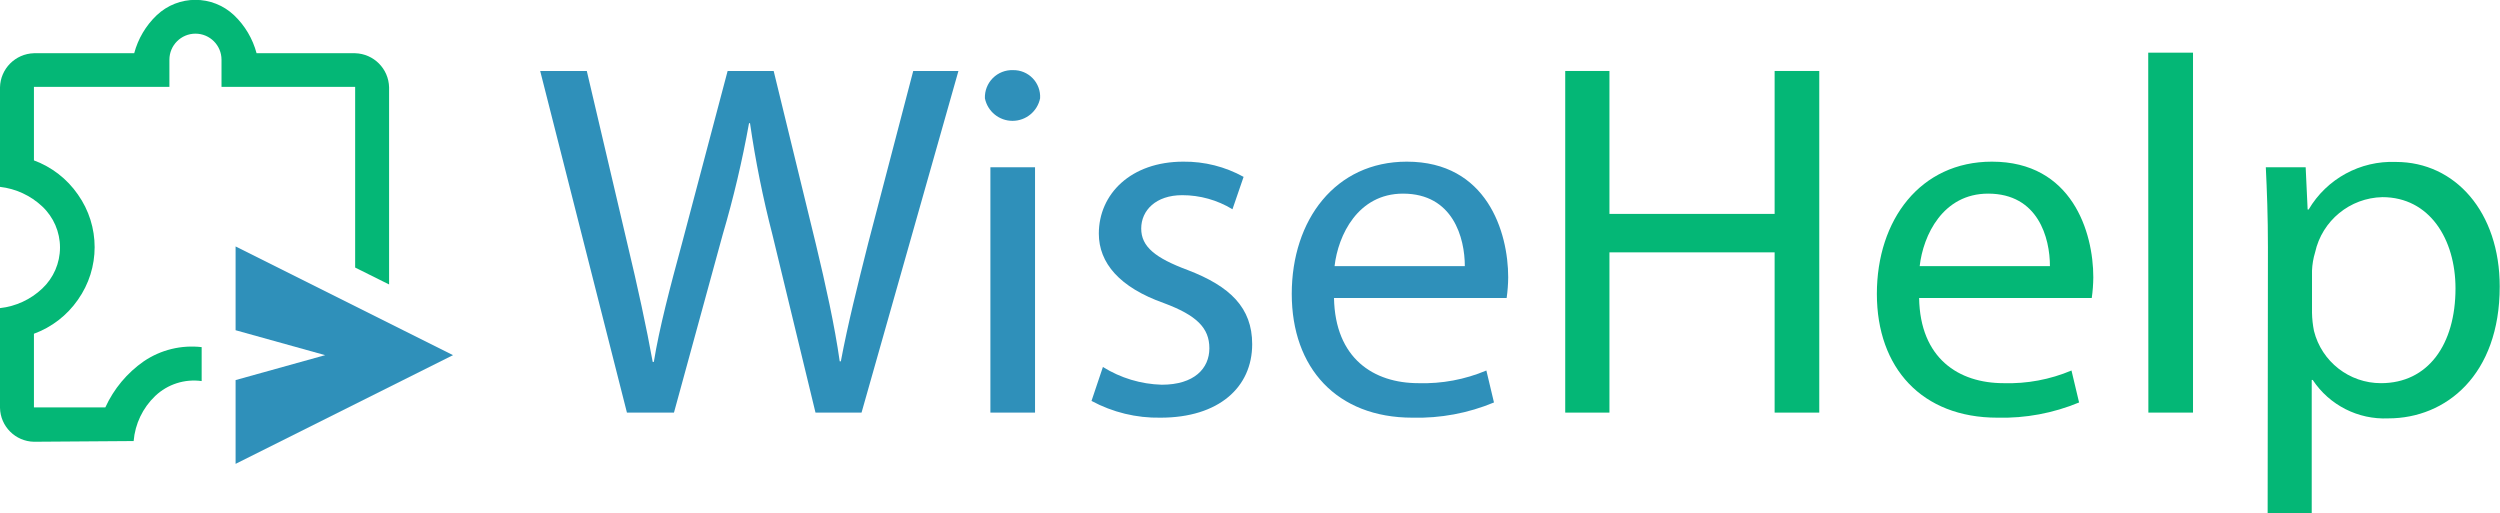
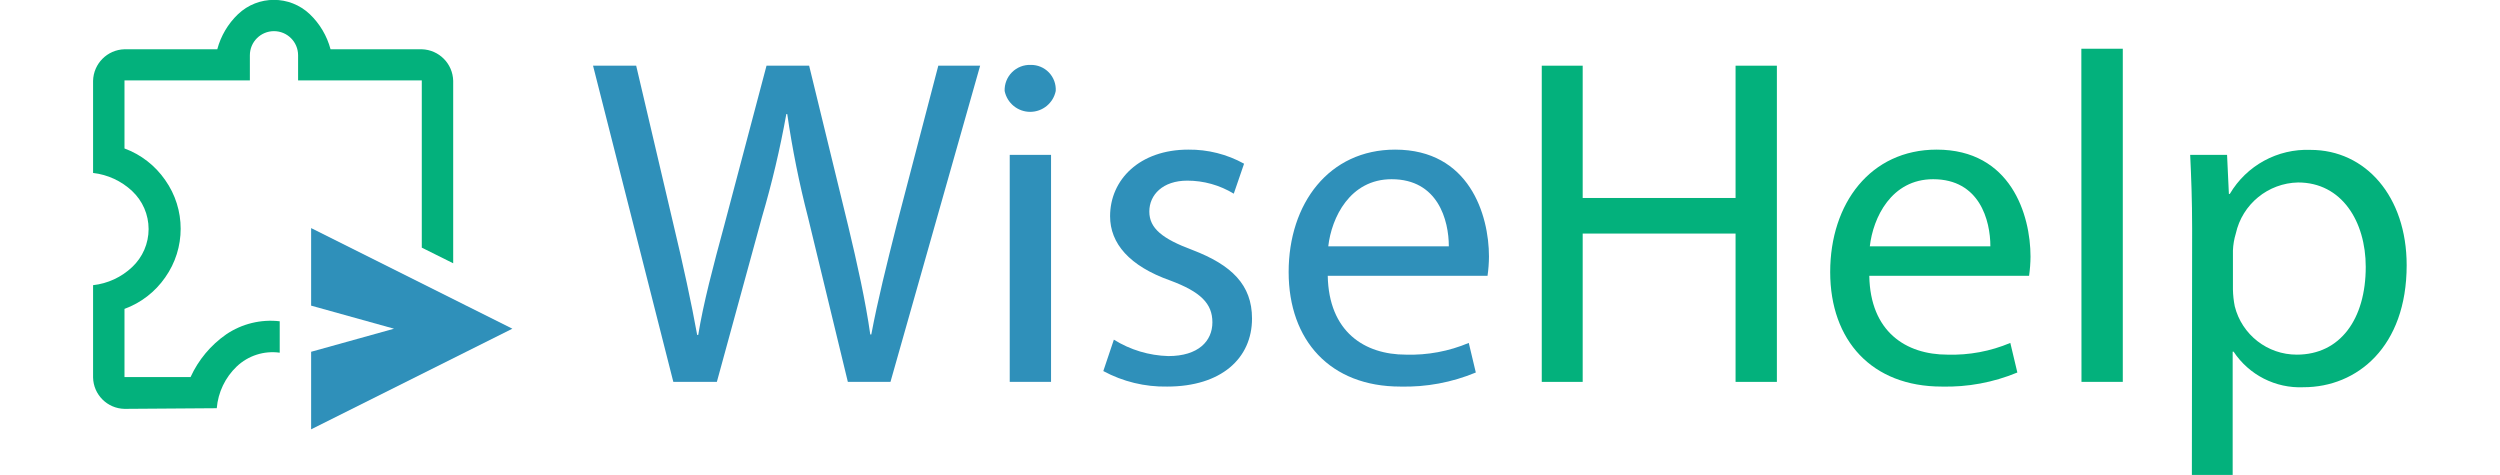
- <svg xmlns="http://www.w3.org/2000/svg" id="Layer_2" data-name="Layer 2" viewBox="0 0 177.53 36.42">
+ <svg xmlns="http://www.w3.org/2000/svg" width="158" height="30" id="Layer_2" data-name="Layer 2" viewBox="0 0 177.53 36.42">
  <defs>
-     <style>.cls-1{fill:#2f90ba;}.cls-2{fill:#04b776;}</style>
+     <style>.cls-1{fill:#2f90ba;}.cls-2{fill:#03B17C;}</style>
  </defs>
  <path class="cls-1" d="M7155.79,7208.63l-6.16-24.26h3.31l2.88,12.27c.72,3,1.37,6,1.8,8.39h.08c.39-2.41,1.15-5.29,2-8.42l3.24-12.24h3.27l3,12.31c.69,2.88,1.33,5.76,1.69,8.31h.08c.5-2.66,1.18-5.36,1.94-8.38l3.2-12.24h3.21l-6.88,24.26h-3.27l-3.06-12.64a73.66,73.66,0,0,1-1.59-7.91h-.07a75.12,75.12,0,0,1-1.87,7.91l-3.46,12.64Z" transform="translate(-7111.27 -7179.33)" />
  <path class="cls-1" d="M7185.13,7186.31a2,2,0,0,1-3.92,0,1.93,1.93,0,0,1,2-2A1.89,1.89,0,0,1,7185.13,7186.31Zm-3.53,22.32v-17.42h3.17v17.42Z" transform="translate(-7111.27 -7179.33)" />
  <path class="cls-1" d="M7189.59,7205.39a8.33,8.33,0,0,0,4.18,1.26c2.3,0,3.38-1.15,3.38-2.59s-.9-2.34-3.24-3.21c-3.13-1.11-4.61-2.84-4.61-4.93,0-2.81,2.27-5.11,6-5.11a8.64,8.64,0,0,1,4.28,1.08l-.79,2.3a6.85,6.85,0,0,0-3.57-1c-1.87,0-2.91,1.08-2.91,2.37s1,2.09,3.31,2.95c3,1.15,4.57,2.67,4.57,5.26,0,3.06-2.37,5.22-6.51,5.22a9.94,9.94,0,0,1-4.9-1.19Z" transform="translate(-7111.27 -7179.33)" />
  <path class="cls-1" d="M7206,7200.49c.08,4.29,2.81,6.05,6,6.05a11.5,11.5,0,0,0,4.82-.9l.54,2.27a14.13,14.13,0,0,1-5.79,1.08c-5.37,0-8.57-3.53-8.57-8.79s3.1-9.39,8.17-9.39c5.69,0,7.2,5,7.2,8.21a11.08,11.08,0,0,1-.11,1.47Zm9.29-2.26c0-2-.83-5.15-4.39-5.15-3.2,0-4.61,2.95-4.86,5.15Z" transform="translate(-7111.27 -7179.33)" />
  <path class="cls-2" d="M7225.56,7184.37v10.15h11.73v-10.15h3.17v24.26h-3.17v-11.38h-11.73v11.38h-3.14v-24.26Z" transform="translate(-7111.27 -7179.33)" />
  <path class="cls-2" d="M7247.55,7200.49c.07,4.29,2.81,6.05,6,6.05a11.5,11.5,0,0,0,4.82-.9l.54,2.27a14.19,14.19,0,0,1-5.8,1.08c-5.36,0-8.56-3.53-8.56-8.79s3.09-9.39,8.17-9.39c5.69,0,7.2,5,7.2,8.21a11.08,11.08,0,0,1-.11,1.47Zm9.29-2.26c0-2-.83-5.15-4.39-5.15-3.21,0-4.61,2.95-4.86,5.15Z" transform="translate(-7111.27 -7179.33)" />
  <path class="cls-2" d="M7263.82,7183.07H7267v25.56h-3.17Z" transform="translate(-7111.27 -7179.33)" />
  <path class="cls-2" d="M7272.32,7196.89c0-2.23-.07-4-.15-5.68H7275l.14,3h.07a6.87,6.87,0,0,1,6.2-3.38c4.21,0,7.37,3.56,7.37,8.85,0,6.27-3.81,9.36-7.91,9.36a6.11,6.11,0,0,1-5.37-2.73h-.07v9.46h-3.13Zm3.13,4.65a7.28,7.28,0,0,0,.14,1.29,4.9,4.9,0,0,0,4.76,3.71c3.34,0,5.29-2.74,5.29-6.73,0-3.49-1.84-6.48-5.19-6.48a5,5,0,0,0-4.78,3.92,5.13,5.13,0,0,0-.22,1.3Z" transform="translate(-7111.27 -7179.33)" />
  <polygon class="cls-1" points="16.73 32.94 16.73 26.99 23.09 25.22 16.73 23.45 16.73 17.5 32.17 25.22 16.73 32.94" />
  <path class="cls-2" d="M7113.68,7210.7a2.46,2.46,0,0,1-2.41-2.41v-7.08a5.19,5.19,0,0,0,3-1.39,4,4,0,0,0,0-5.83,5.25,5.25,0,0,0-3-1.39v-7.07a2.48,2.48,0,0,1,2.41-2.42h7.12a5.78,5.78,0,0,1,1.59-2.69,4,4,0,0,1,5.51,0,5.78,5.78,0,0,1,1.59,2.69h7a2.48,2.48,0,0,1,2.41,2.42v14l-2.41-1.2v-12.83H7127v-1.93a1.85,1.85,0,1,0-3.7,0v1.93h-9.62v5.22a6.55,6.55,0,0,1,3.12,2.42,6.47,6.47,0,0,1,0,7.48,6.53,6.53,0,0,1-3.12,2.41v5.23h5.07a8.08,8.08,0,0,1,2.74-3.28,6.08,6.08,0,0,1,4.1-1v2.41a4,4,0,0,0-3.3,1.06,5,5,0,0,0-1.53,3.2Z" transform="translate(-7111.27 -7179.33)" />
</svg>
